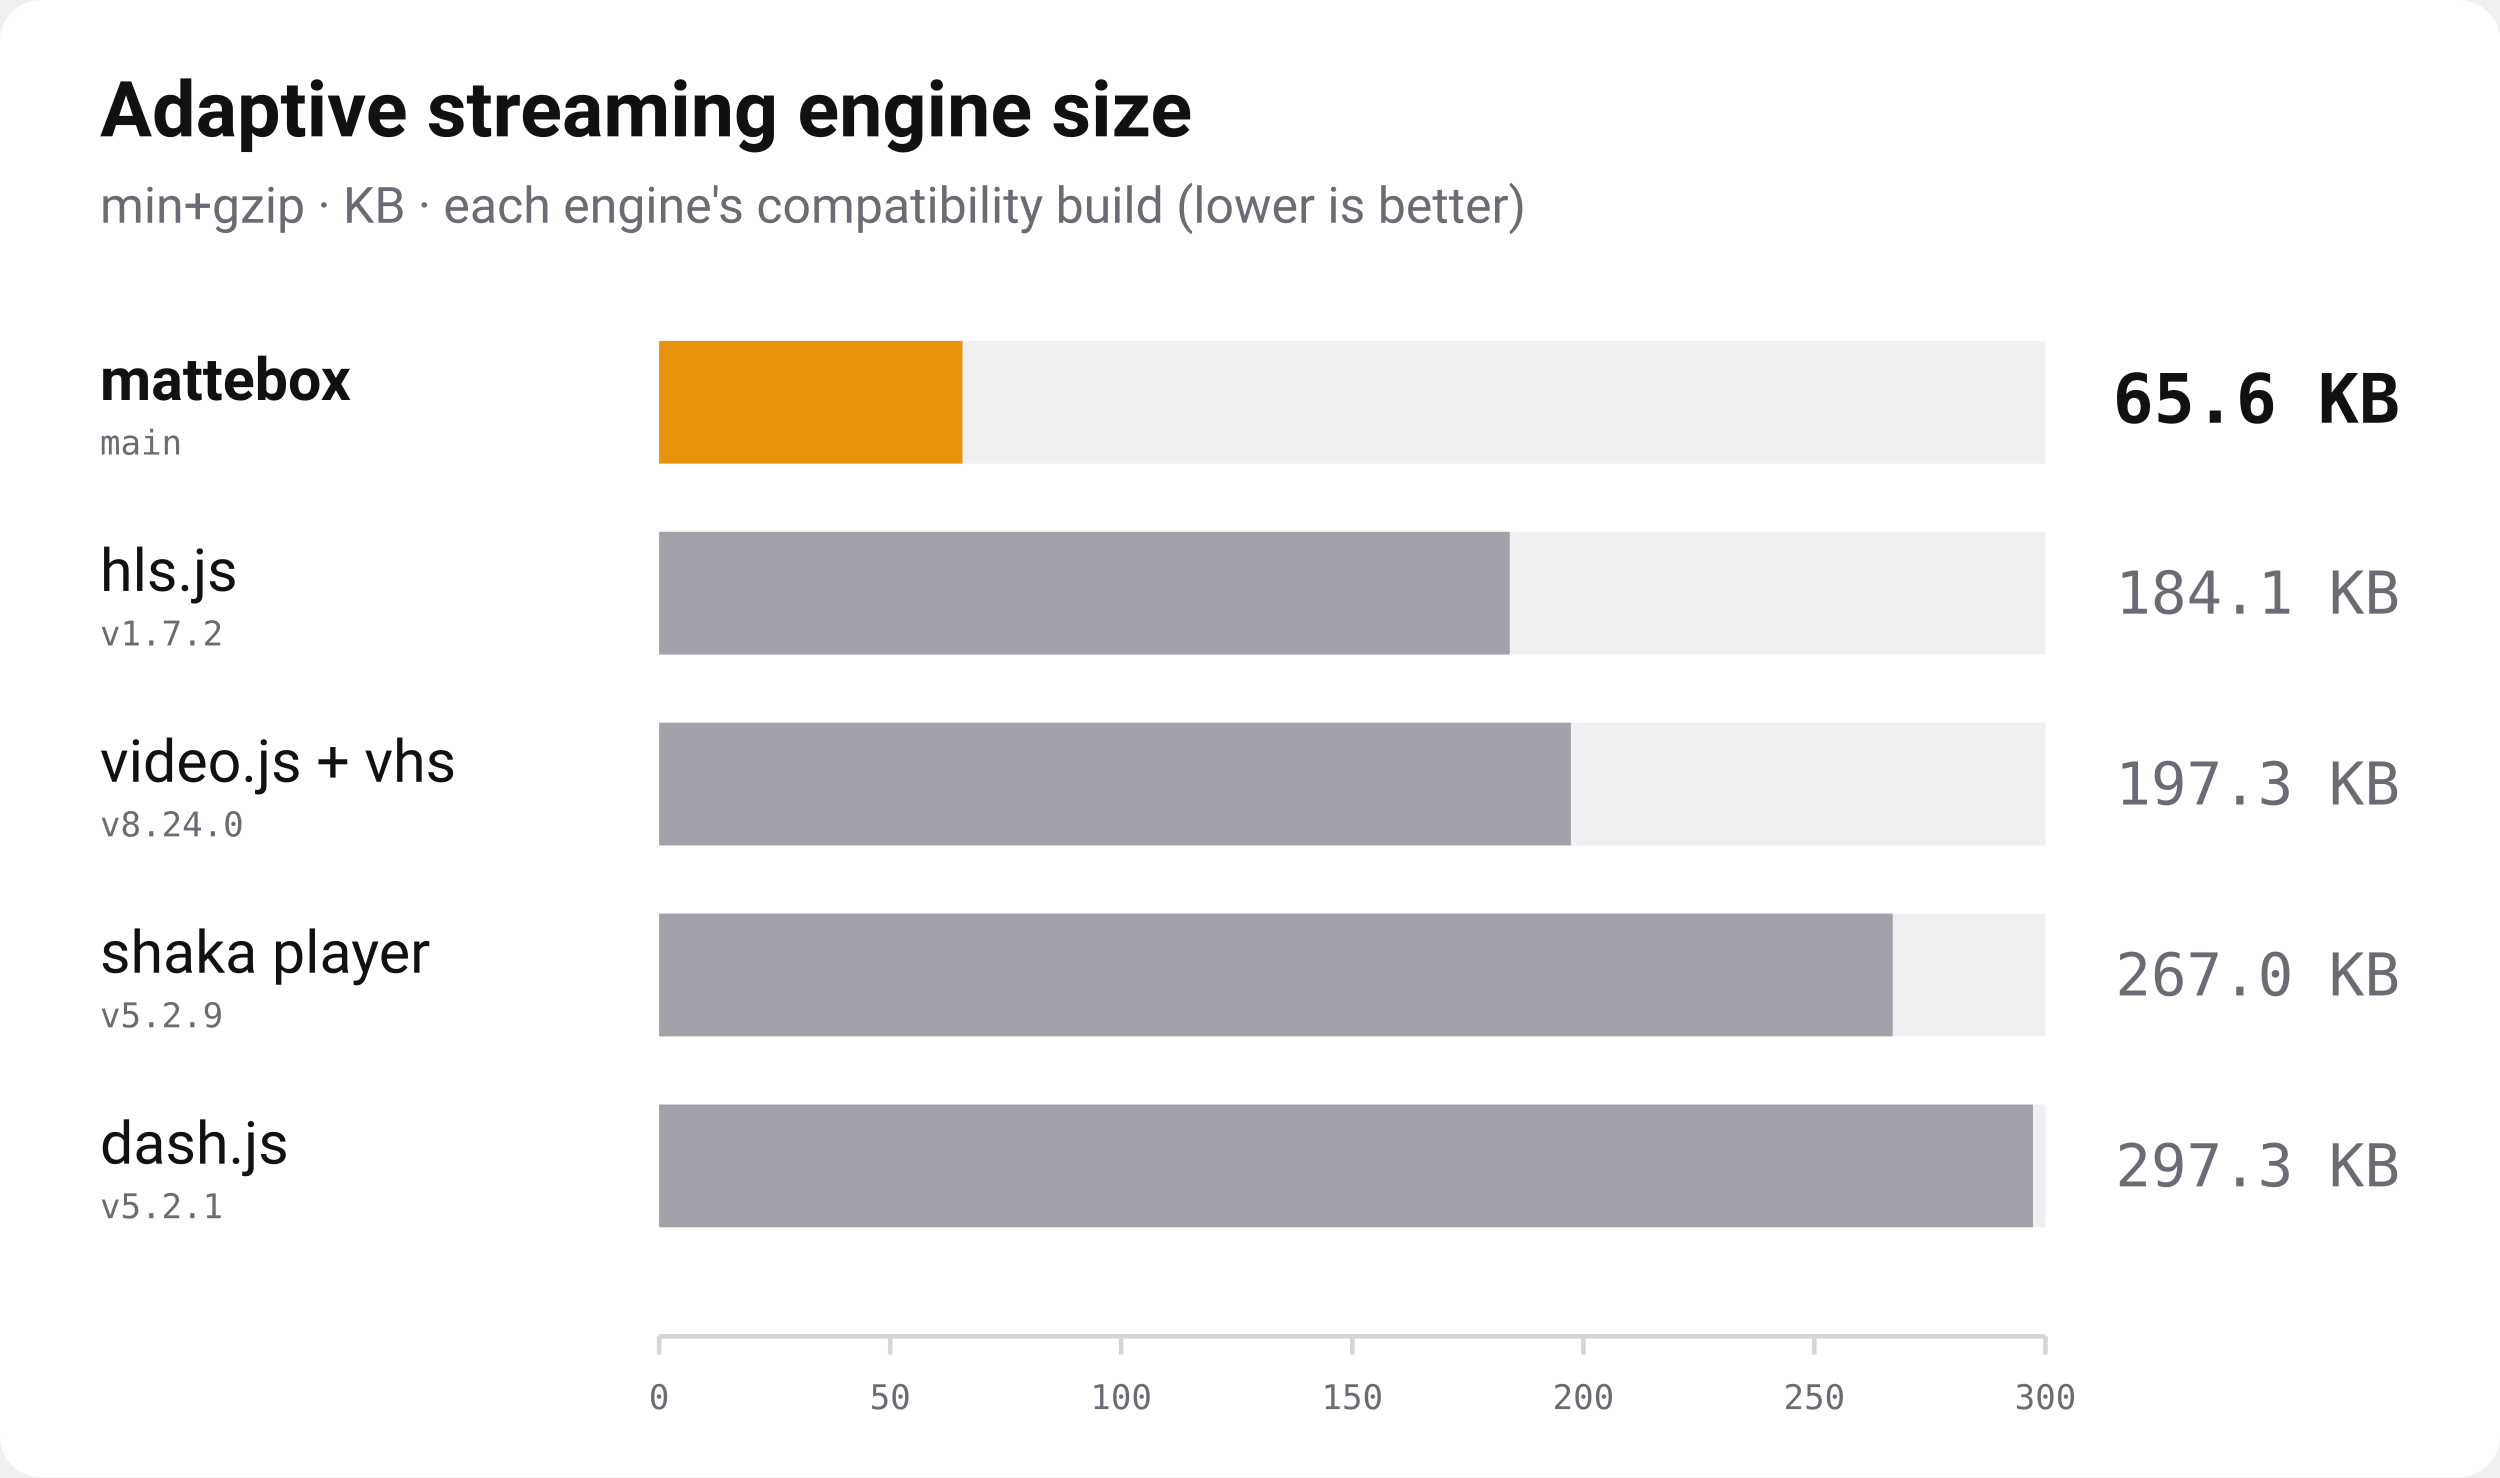
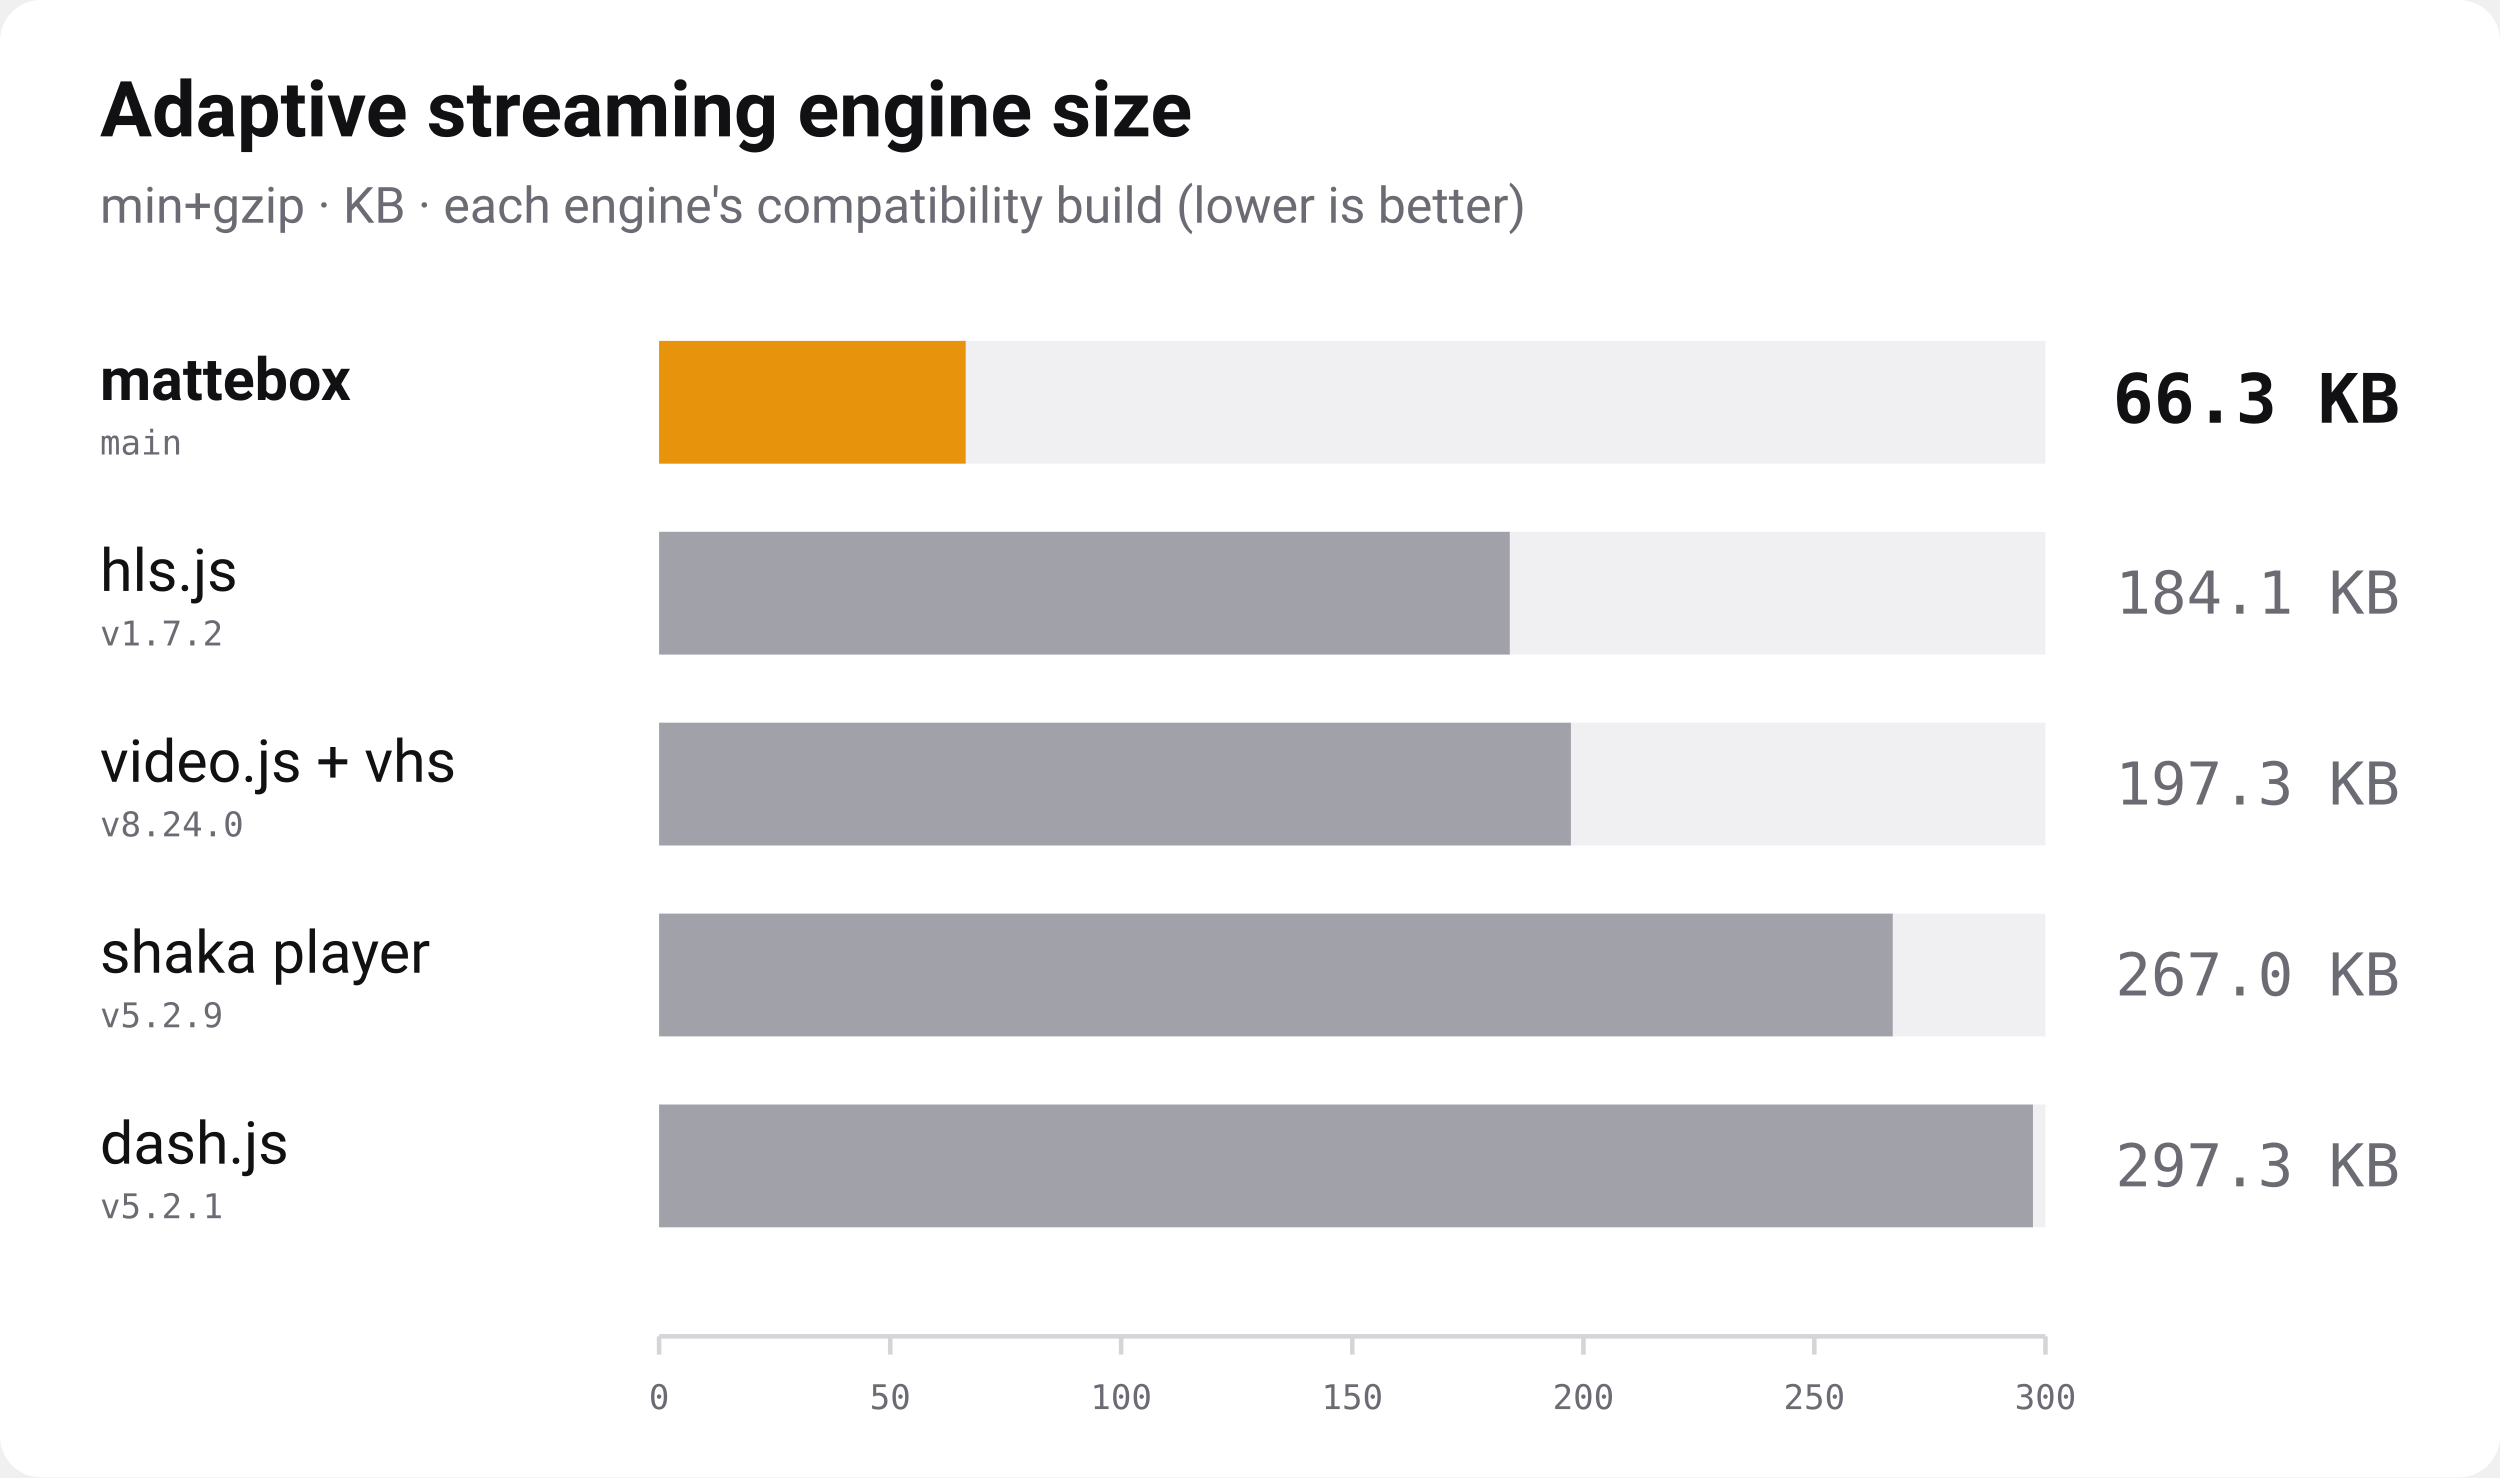
<svg xmlns="http://www.w3.org/2000/svg" width="1100" height="650" viewBox="0 0 1100 650" role="img" aria-label="Bundle size of adaptive streaming players, min+gzip, lower is better">
  <rect width="1100" height="650" rx="18" fill="#ffffff" />
  <text x="44" y="60" font-family="-apple-system, 'Segoe UI', Roboto, Helvetica, Arial, sans-serif" font-size="34" font-weight="700" fill="#111114">Adaptive streaming engine size</text>
  <text x="44" y="98" font-family="-apple-system, 'Segoe UI', Roboto, Helvetica, Arial, sans-serif" font-size="22" fill="#6b6b74">min+gzip · KB · each engine's compatibility build (lower is better)</text>
  <text x="44" y="176" font-family="-apple-system, 'Segoe UI', Roboto, Helvetica, Arial, sans-serif" font-size="26" font-weight="700" fill="#111114">mattebox</text>
  <text x="44" y="200" font-family="ui-monospace, 'SF Mono', Menlo, Consolas, monospace" font-size="15" fill="#6b6b74">main</text>
  <rect x="290" y="150" width="610" height="54" fill="#f0f0f3" />
-   <rect x="290" y="150" width="133.5" height="54" fill="#e8930c" />
-   <text x="1056" y="186" text-anchor="end" font-family="ui-monospace, 'SF Mono', Menlo, Consolas, monospace" font-size="30" font-weight="700" fill="#111114">65.6 KB</text>
+   <rect x="290" y="150" width="134.9" height="54" fill="#e8930c" />
+   <text x="1056" y="186" text-anchor="end" font-family="ui-monospace, 'SF Mono', Menlo, Consolas, monospace" font-size="30" font-weight="700" fill="#111114">66.3 KB</text>
  <text x="44" y="260" font-family="-apple-system, 'Segoe UI', Roboto, Helvetica, Arial, sans-serif" font-size="26" font-weight="400" fill="#111114">hls.js</text>
  <text x="44" y="284" font-family="ui-monospace, 'SF Mono', Menlo, Consolas, monospace" font-size="15" fill="#6b6b74">v1.7.2</text>
  <rect x="290" y="234" width="610" height="54" fill="#f0f0f3" />
  <rect x="290" y="234" width="374.3" height="54" fill="#a1a1aa" />
  <text x="1056" y="270" text-anchor="end" font-family="ui-monospace, 'SF Mono', Menlo, Consolas, monospace" font-size="26" font-weight="400" fill="#6b6b74">184.1 KB</text>
  <text x="44" y="344" font-family="-apple-system, 'Segoe UI', Roboto, Helvetica, Arial, sans-serif" font-size="26" font-weight="400" fill="#111114">video.js + vhs</text>
  <text x="44" y="368" font-family="ui-monospace, 'SF Mono', Menlo, Consolas, monospace" font-size="15" fill="#6b6b74">v8.24.0</text>
  <rect x="290" y="318" width="610" height="54" fill="#f0f0f3" />
  <rect x="290" y="318" width="401.2" height="54" fill="#a1a1aa" />
  <text x="1056" y="354" text-anchor="end" font-family="ui-monospace, 'SF Mono', Menlo, Consolas, monospace" font-size="26" font-weight="400" fill="#6b6b74">197.3 KB</text>
  <text x="44" y="428" font-family="-apple-system, 'Segoe UI', Roboto, Helvetica, Arial, sans-serif" font-size="26" font-weight="400" fill="#111114">shaka player</text>
  <text x="44" y="452" font-family="ui-monospace, 'SF Mono', Menlo, Consolas, monospace" font-size="15" fill="#6b6b74">v5.2.9</text>
  <rect x="290" y="402" width="610" height="54" fill="#f0f0f3" />
  <rect x="290" y="402" width="542.8" height="54" fill="#a1a1aa" />
  <text x="1056" y="438" text-anchor="end" font-family="ui-monospace, 'SF Mono', Menlo, Consolas, monospace" font-size="26" font-weight="400" fill="#6b6b74">267.0 KB</text>
  <text x="44" y="512" font-family="-apple-system, 'Segoe UI', Roboto, Helvetica, Arial, sans-serif" font-size="26" font-weight="400" fill="#111114">dash.js</text>
  <text x="44" y="536" font-family="ui-monospace, 'SF Mono', Menlo, Consolas, monospace" font-size="15" fill="#6b6b74">v5.2.1</text>
  <rect x="290" y="486" width="610" height="54" fill="#f0f0f3" />
  <rect x="290" y="486" width="604.5" height="54" fill="#a1a1aa" />
  <text x="1056" y="522" text-anchor="end" font-family="ui-monospace, 'SF Mono', Menlo, Consolas, monospace" font-size="26" font-weight="400" fill="#6b6b74">297.3 KB</text>
  <line x1="290" y1="588" x2="900" y2="588" stroke="#d4d4d9" stroke-width="2" />
  <line x1="290.0" y1="588" x2="290.0" y2="596" stroke="#d4d4d9" stroke-width="2" />
  <text x="290.0" y="620" text-anchor="middle" font-family="ui-monospace, 'SF Mono', Menlo, Consolas, monospace" font-size="15" fill="#6b6b74">0</text>
  <line x1="391.7" y1="588" x2="391.7" y2="596" stroke="#d4d4d9" stroke-width="2" />
  <text x="391.7" y="620" text-anchor="middle" font-family="ui-monospace, 'SF Mono', Menlo, Consolas, monospace" font-size="15" fill="#6b6b74">50</text>
  <line x1="493.3" y1="588" x2="493.3" y2="596" stroke="#d4d4d9" stroke-width="2" />
  <text x="493.3" y="620" text-anchor="middle" font-family="ui-monospace, 'SF Mono', Menlo, Consolas, monospace" font-size="15" fill="#6b6b74">100</text>
  <line x1="595.0" y1="588" x2="595.0" y2="596" stroke="#d4d4d9" stroke-width="2" />
  <text x="595.0" y="620" text-anchor="middle" font-family="ui-monospace, 'SF Mono', Menlo, Consolas, monospace" font-size="15" fill="#6b6b74">150</text>
  <line x1="696.7" y1="588" x2="696.7" y2="596" stroke="#d4d4d9" stroke-width="2" />
  <text x="696.7" y="620" text-anchor="middle" font-family="ui-monospace, 'SF Mono', Menlo, Consolas, monospace" font-size="15" fill="#6b6b74">200</text>
  <line x1="798.3" y1="588" x2="798.3" y2="596" stroke="#d4d4d9" stroke-width="2" />
  <text x="798.3" y="620" text-anchor="middle" font-family="ui-monospace, 'SF Mono', Menlo, Consolas, monospace" font-size="15" fill="#6b6b74">250</text>
  <line x1="900.0" y1="588" x2="900.0" y2="596" stroke="#d4d4d9" stroke-width="2" />
  <text x="900.0" y="620" text-anchor="middle" font-family="ui-monospace, 'SF Mono', Menlo, Consolas, monospace" font-size="15" fill="#6b6b74">300</text>
</svg>
